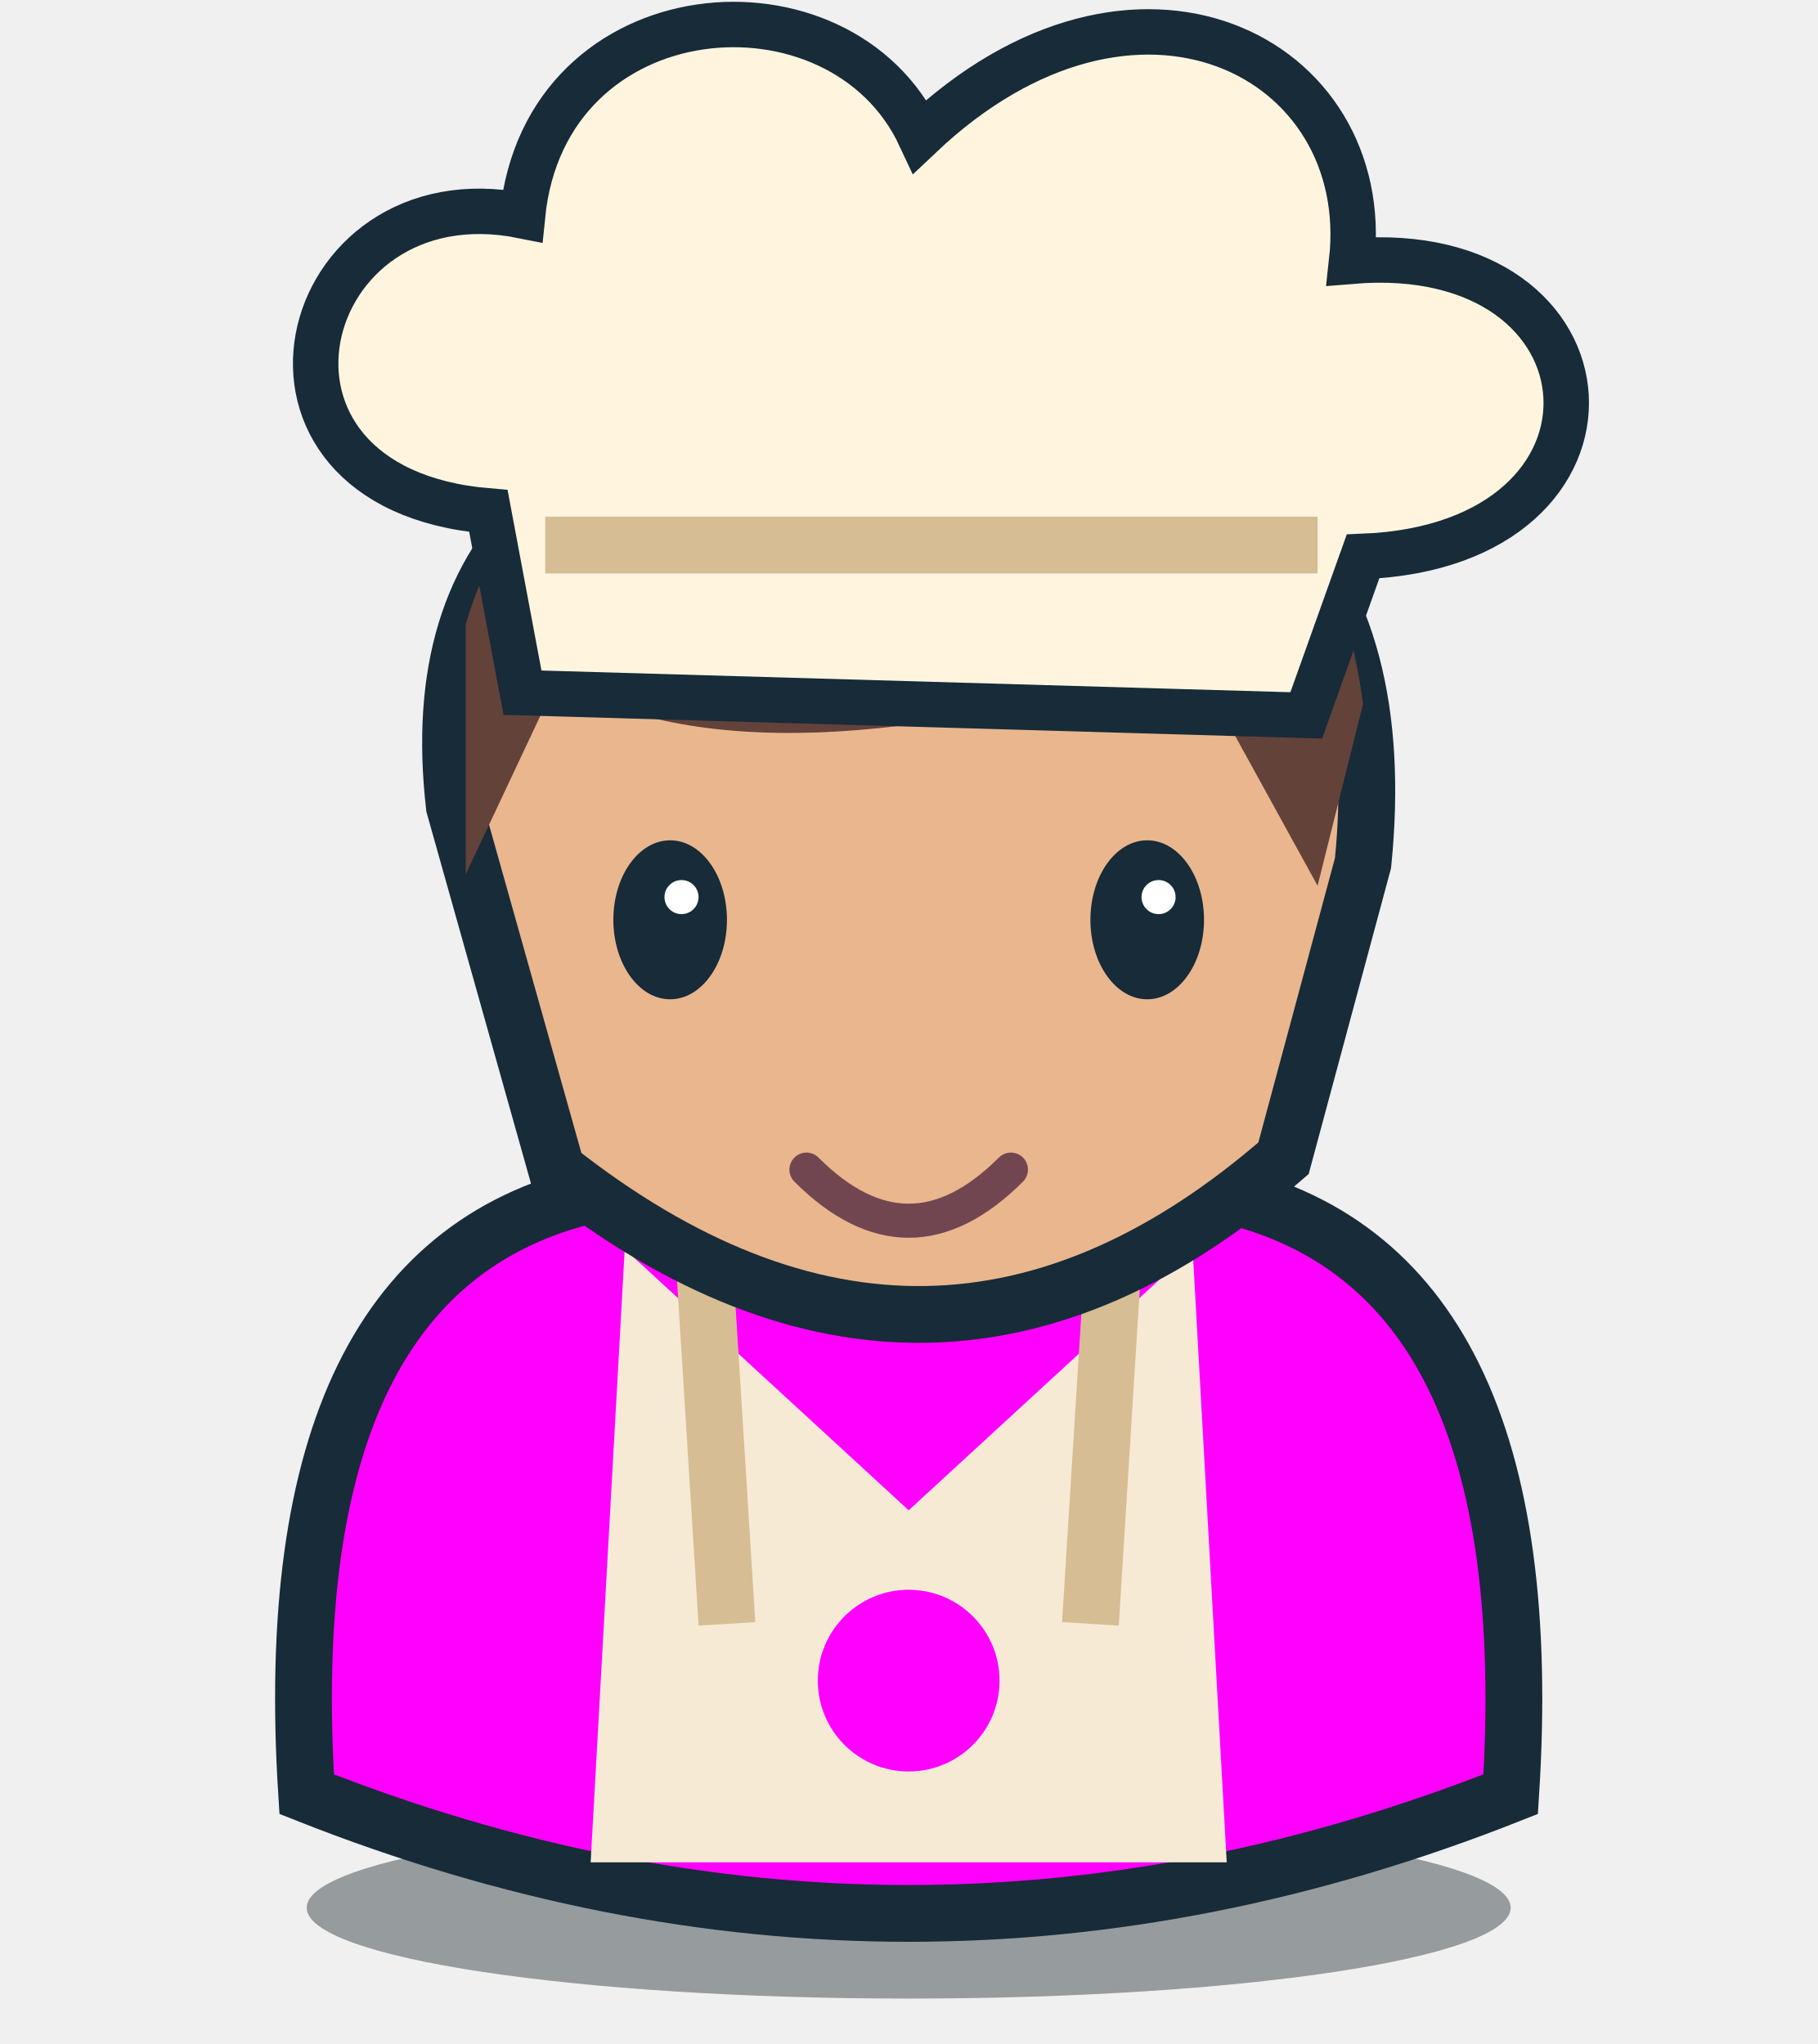
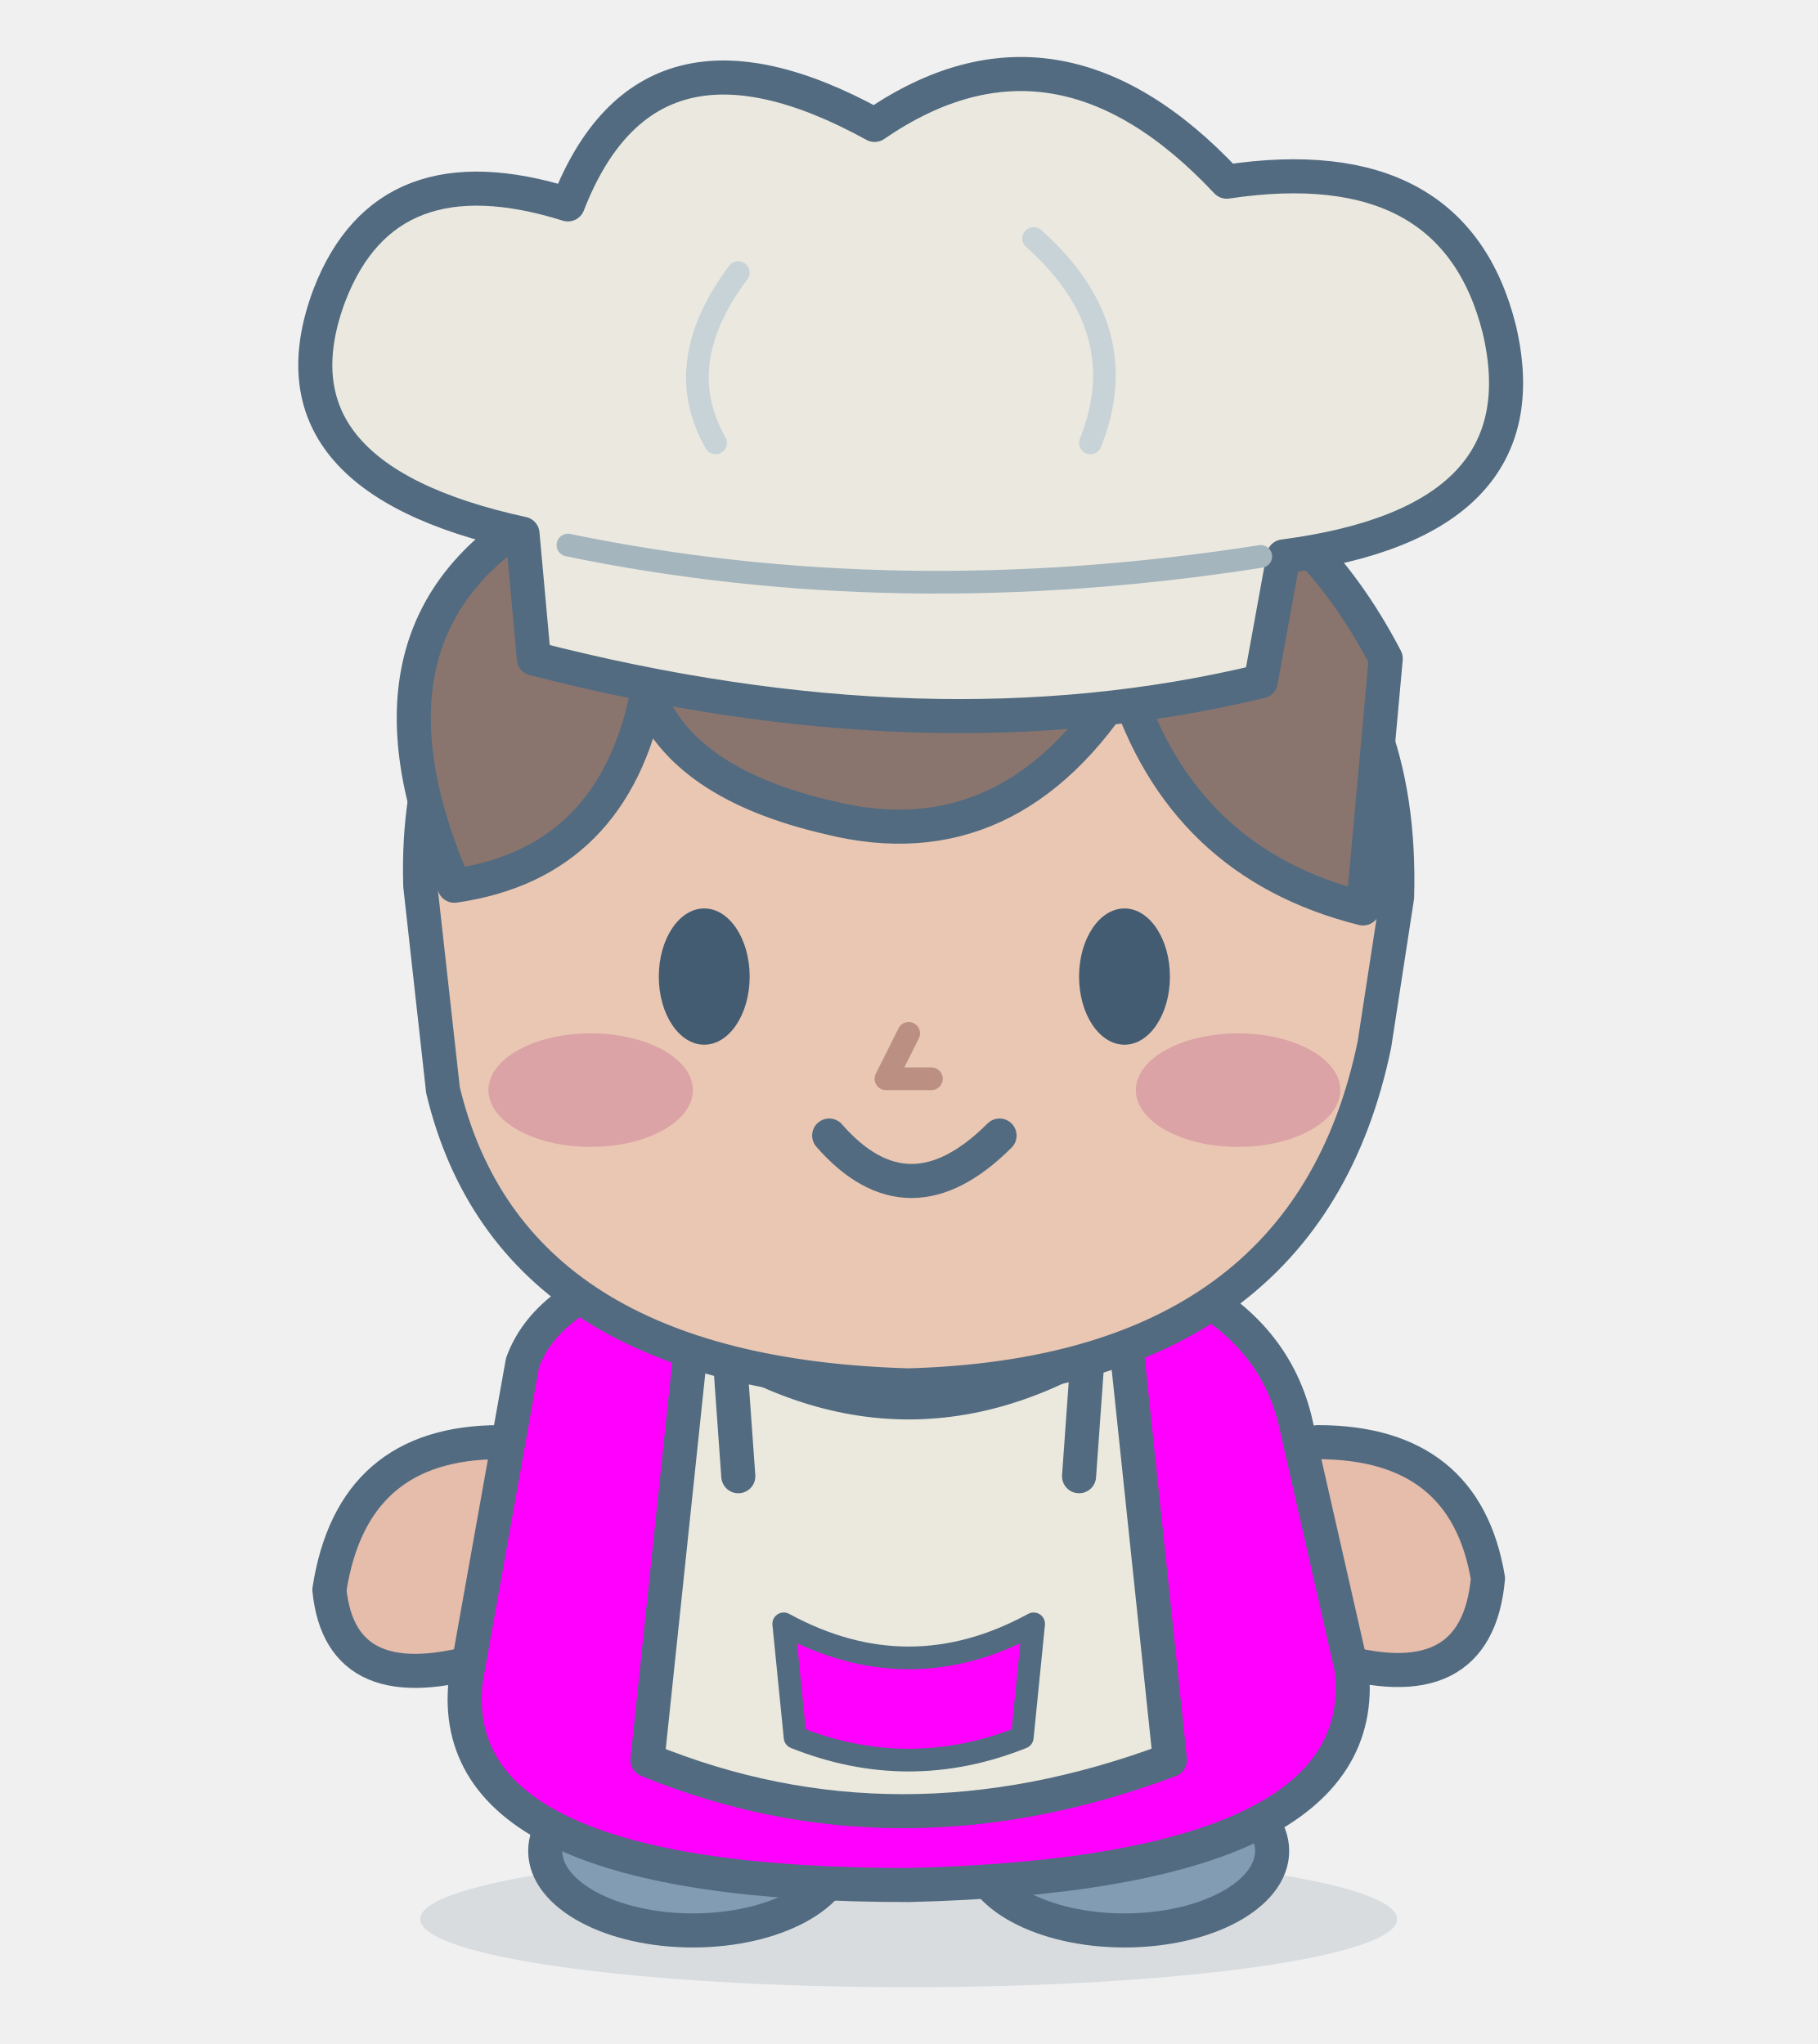
<svg xmlns="http://www.w3.org/2000/svg" width="160" height="180" viewBox="0 0 160 180">
-   <ellipse cx="80" cy="168" rx="53" ry="8" fill="#101b24" opacity=".4" />
-   <path d="M27 158 Q24 111 53 105 L107 105 Q136 111 133 158 Q80 179 27 158Z" fill="#ff00ff" stroke="#172b38" stroke-width="5" />
-   <path d="M55 110 L80 133 L105 110 L108 164 L52 164Z" fill="#f6ead4" />
-   <path d="M62 111 L64 143 M98 111 L96 143" stroke="#d6bd94" stroke-width="5" />
-   <circle cx="80" cy="148" r="8" fill="#ff00ff" />
-   <path d="M40 71 Q36 36 80 35 Q124 36 120 76 L113 102 Q82 129 49 103Z" fill="#eab68e" stroke="#172b38" stroke-width="5" />
-   <path d="M41 77 L41 55 Q48 31 80 37 Q116 31 120 62 L116 78 L105 58 Q67 70 49 60Z" fill="#63423a" />
-   <path d="M43 45 C19 43 26 15 46 19 C48 -1 74 -3 81 12 C100 -6 121 5 119 23 C143 21 145 48 120 49 L115 63 L46 61Z" fill="#fff5df" stroke="#172b38" stroke-width="4" />
-   <path d="M48 48 L116 48" stroke="#d6bd94" stroke-width="5" />
-   <ellipse cx="59" cy="81" rx="5" ry="7" fill="#172b38" />
-   <ellipse cx="101" cy="81" rx="5" ry="7" fill="#172b38" />
-   <circle cx="60" cy="79" r="1.5" fill="#fff" />
-   <circle cx="102" cy="79" r="1.5" fill="#fff" />
-   <path d="M71 103 Q80 112 89 103" fill="none" stroke="#714650" stroke-width="3" stroke-linecap="round" />
+   <g stroke="#526b80" stroke-width="3" stroke-linecap="round" stroke-linejoin="round">
+     <ellipse cx="80" cy="169" rx="43" ry="6" fill="#526b80" opacity=".15" stroke="none" />
+     <ellipse cx="61" cy="163" rx="13" ry="7" fill="#819cb3" />
+     <ellipse cx="99" cy="163" rx="13" ry="7" fill="#819cb3" />
+     <path d="M44 127 Q31 127 29 140 Q30 150 43 146 M116 127 Q129 127 131 139 Q130 150 117 146" fill="#e6bcaa" />
+     <path d="M46 120 Q50 109 80 109 Q110 109 114 125 L119 147 Q121 165 80 166 Q39 166 41 148Z" fill="#ff00ff" />
+     <path d="M61 117 Q80 130 99 117 L103 155 Q79 164 57 155Z" fill="#ebe9dd" />
+     <path d="M64 116 L65 130 M96 116 L95 130" fill="none" />
+     <path d="M69 143 Q80 149 91 143 L90 153 Q80 157 70 153Z" fill="#ff00ff" stroke-width="2" />
+     <path d="M37 78 Q36 45 80 43 Q124 44 123 79 L121 92 Q115 121 80 122 Q45 121 39 96Z" fill="#eac7b3" />
+     <path d="M40 78 Q30 55 48 45 Q55 33 78 39 Q109 33 122 58 L120 80 Q104 76 99 60 Q89 76 73 72 Q60 69 57 61 Q54 76 40 78Z" fill="#8a756e" />
+     <path d="M46 47 Q23 42 29 26 Q34 13 50 18 Q57 0 77 11 Q93 0 108 16 Q128 13 132 29 Q136 46 113 49 L111 60 Q82 67 47 58Z" fill="#ebe9df" />
+     <path d="M50 48 Q79 54 111 49" fill="none" stroke="#a4b5be" stroke-width="2" />
+     <path d="M65 24 Q59 32 63 39 M91 21 Q100 29 96 39" fill="none" stroke="#c8d3d8" stroke-width="2" />
+     <ellipse cx="52" cy="96" rx="9" ry="5" fill="#dba3a5" stroke="none" />
+     <ellipse cx="109" cy="96" rx="9" ry="5" fill="#dba3a5" stroke="none" />
+     <ellipse cx="62" cy="86" rx="4" ry="6" fill="#435c72" stroke="none" />
+     <ellipse cx="99" cy="86" rx="4" ry="6" fill="#435c72" stroke="none" />
+     <path d="M73 100 Q80 108 88 100" fill="none" />
+     <path d="M80 91 l-2 4 h4" fill="none" stroke="#bb9083" stroke-width="2" />
+   </g>
</svg>
